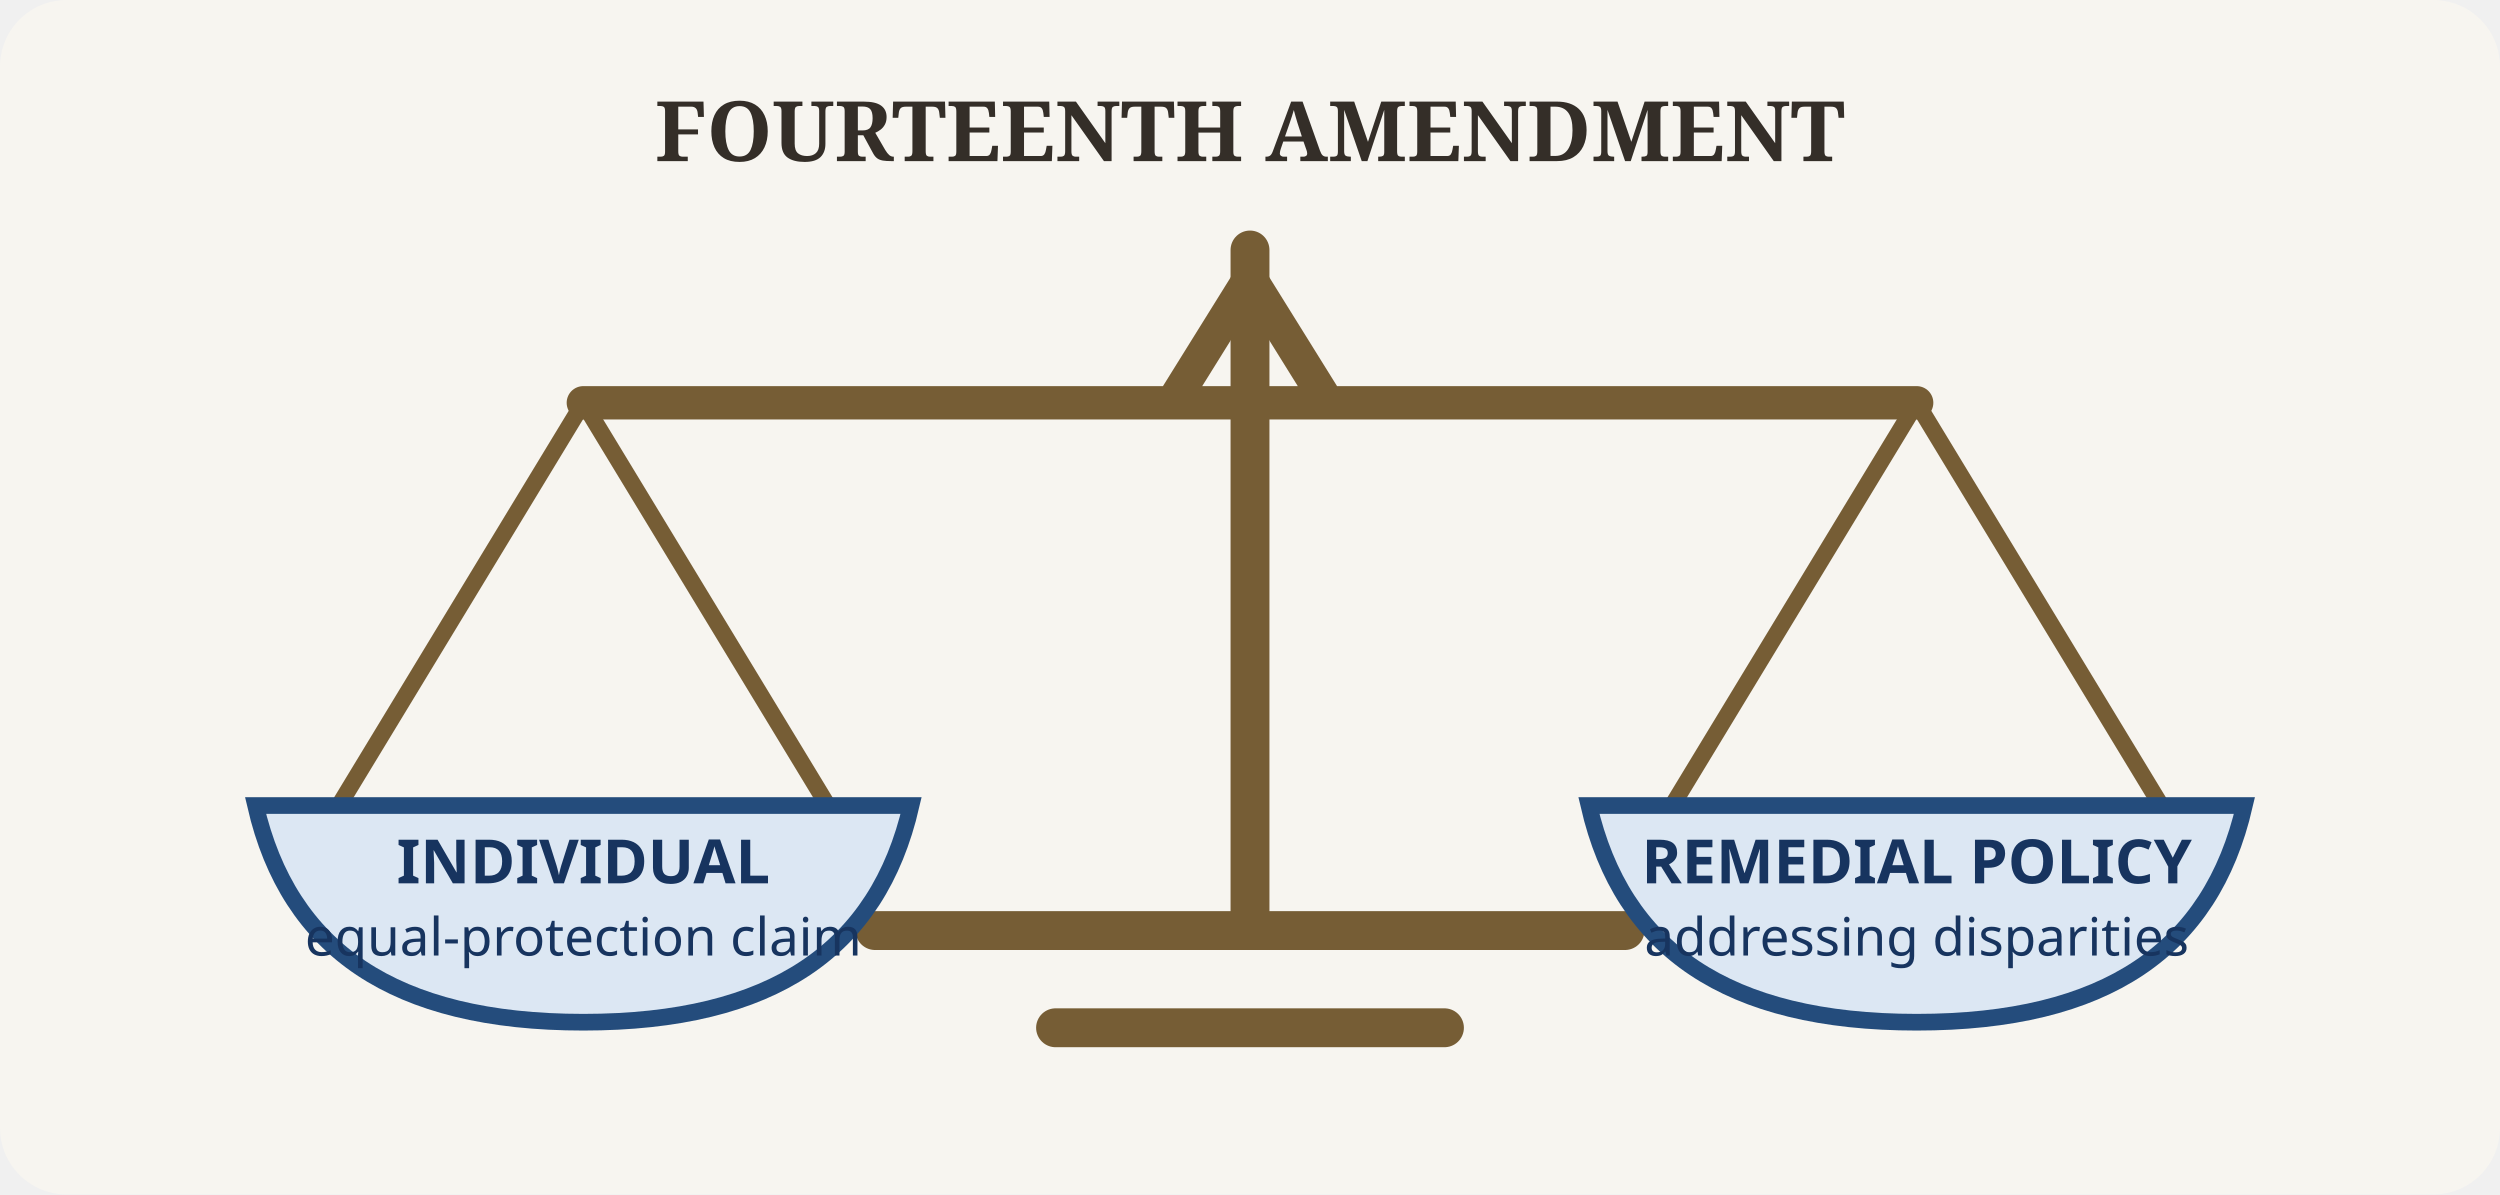
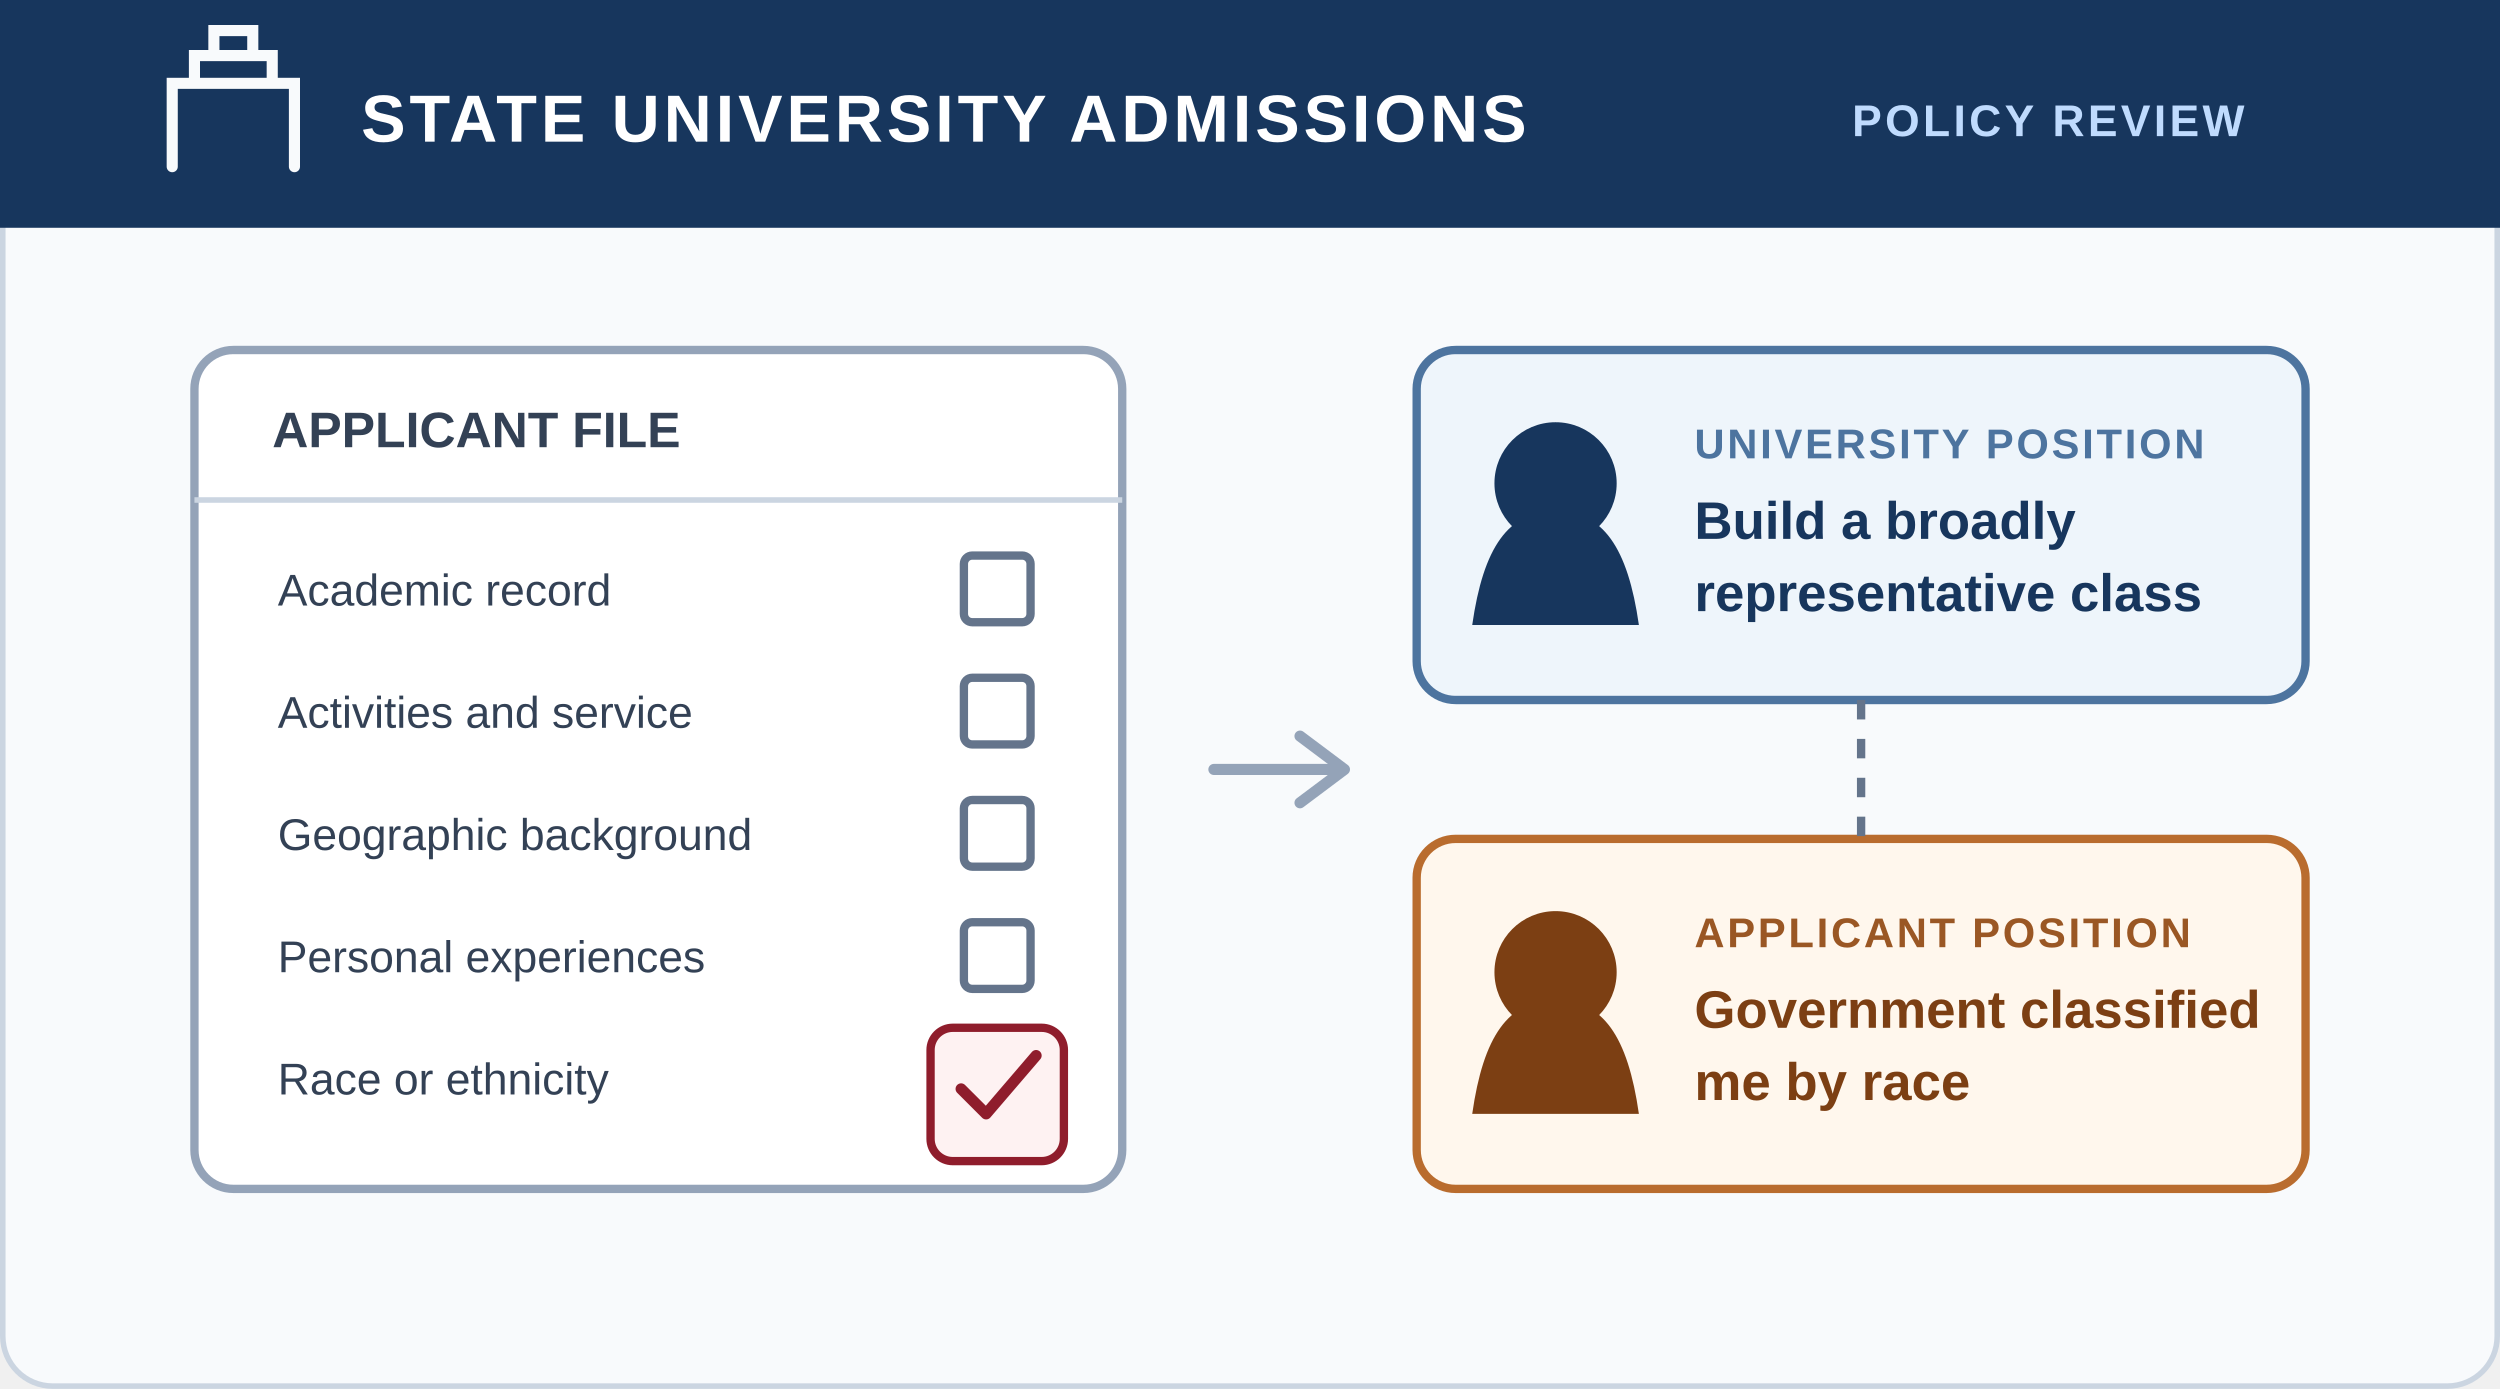
- <svg xmlns="http://www.w3.org/2000/svg" viewBox="0 0 900 430" role="img" aria-labelledby="title desc">
-   <rect width="900" height="430" rx="24" fill="#f7f5f0" />
-   <text x="450" y="58" text-anchor="middle" font-family="Georgia,serif" font-size="30" font-weight="bold" fill="#342e28">FOURTEENTH AMENDMENT</text>
-   <path d="M450 90v245M315 335h270M380 370h140" stroke="#765d35" stroke-width="14" stroke-linecap="round" />
-   <path d="M210 145h480M450 100l-28 45h56z" fill="none" stroke="#765d35" stroke-width="12" stroke-linecap="round" stroke-linejoin="round" />
-   <path d="M210 145l-88 145M210 145l88 145M690 145l-88 145M690 145l88 145" stroke="#765d35" stroke-width="6" />
-   <path d="M92 290h236c-12 52-50 78-118 78S104 342 92 290zM572 290h236c-12 52-50 78-118 78s-106-26-118-78z" fill="#dce7f3" stroke="#244c7c" stroke-width="6" />
-   <g font-family="system-ui" fill="#17345f" text-anchor="middle">
-     <text x="210" y="318" font-size="22" font-weight="bold">INDIVIDUAL</text>
-     <text x="210" y="344" font-size="19">equal-protection claim</text>
-     <text x="690" y="318" font-size="22" font-weight="bold">REMEDIAL POLICY</text>
-     <text x="690" y="344" font-size="19">addressing disparities</text>
+ <svg xmlns="http://www.w3.org/2000/svg" viewBox="0 0 900 500" role="img" aria-labelledby="title desc">
+   <rect x="1" y="1" width="898" height="498" rx="18" fill="#f8fafc" stroke="#cbd5e1" stroke-width="2" />
+   <g font-family="Arial, Helvetica, sans-serif">
+     <path d="M0 0h900v82H0z" fill="#17365d" />
+     <path d="M62 60V30h44v30M70 30V20h28v10M77 20V11h14v9" fill="none" stroke="#f8fafc" stroke-width="4" stroke-linecap="round" />
+     <text x="130" y="51" font-size="24" font-weight="700" letter-spacing="1.4" fill="#ffffff">STATE UNIVERSITY ADMISSIONS</text>
+     <text x="808" y="49" text-anchor="end" font-size="16" font-weight="700" letter-spacing="1.2" fill="#bfdbfe">POLICY REVIEW</text>
+     <g transform="translate(70 126)">
+       <rect width="334" height="302" rx="14" fill="#ffffff" stroke="#94a3b8" stroke-width="3" />
+       <path d="M0 54h334" stroke="#cbd5e1" stroke-width="2" />
+       <text x="28" y="35" font-size="18" font-weight="700" fill="#334155">APPLICANT FILE</text>
+       <g font-size="16" fill="#334155">
+         <text x="30" y="92">Academic record</text>
+         <text x="30" y="136">Activities and service</text>
+         <text x="30" y="180">Geographic background</text>
+         <text x="30" y="224">Personal experiences</text>
+         <text x="30" y="268">Race or ethnicity</text>
+       </g>
+       <g fill="none" stroke="#64748b" stroke-width="3">
+         <rect x="277" y="74" width="24" height="24" rx="3" />
+         <rect x="277" y="118" width="24" height="24" rx="3" />
+         <rect x="277" y="162" width="24" height="24" rx="3" />
+         <rect x="277" y="206" width="24" height="24" rx="3" />
+       </g>
+       <rect x="265" y="244" width="48" height="48" rx="8" fill="#fef2f2" stroke="#8f1d2c" stroke-width="3" />
+       <path d="M276 266l9 9 18-21" fill="none" stroke="#8f1d2c" stroke-width="4" stroke-linecap="round" stroke-linejoin="round" />
+     </g>
+     <path d="M437 277h45" stroke="#94a3b8" stroke-width="4" stroke-linecap="round" />
+     <path d="M468 265l16 12-16 12" fill="none" stroke="#94a3b8" stroke-width="4" stroke-linecap="round" stroke-linejoin="round" />
+     <g transform="translate(510 126)">
+       <rect width="320" height="126" rx="14" fill="#eef5fb" stroke="#4d749f" stroke-width="3" />
+       <circle cx="50" cy="48" r="22" fill="#17365d" />
+       <path d="M20 99c4-28 13-41 30-41s26 13 30 41" fill="#17365d" />
+       <text x="100" y="39" font-size="15" font-weight="700" letter-spacing="1" fill="#4d749f">UNIVERSITY POSITION</text>
+       <text x="100" y="68" font-size="19" font-weight="700" fill="#17365d">Build a broadly</text>
+       <text x="100" y="94" font-size="19" font-weight="700" fill="#17365d">representative class</text>
+     </g>
+     <g transform="translate(510 302)">
+       <rect width="320" height="126" rx="14" fill="#fff7ed" stroke="#b96c2e" stroke-width="3" />
+       <circle cx="50" cy="48" r="22" fill="#7c3f13" />
+       <path d="M20 99c4-28 13-41 30-41s26 13 30 41" fill="#7c3f13" />
+       <text x="100" y="39" font-size="15" font-weight="700" letter-spacing="1" fill="#9a5724">APPLICANT POSITION</text>
+       <text x="100" y="68" font-size="19" font-weight="700" fill="#7c3f13">Government classified</text>
+       <text x="100" y="94" font-size="19" font-weight="700" fill="#7c3f13">me by race</text>
+     </g>
+     <path d="M670 252v50" stroke="#64748b" stroke-width="3" stroke-dasharray="7 7" />
  </g>
</svg>
